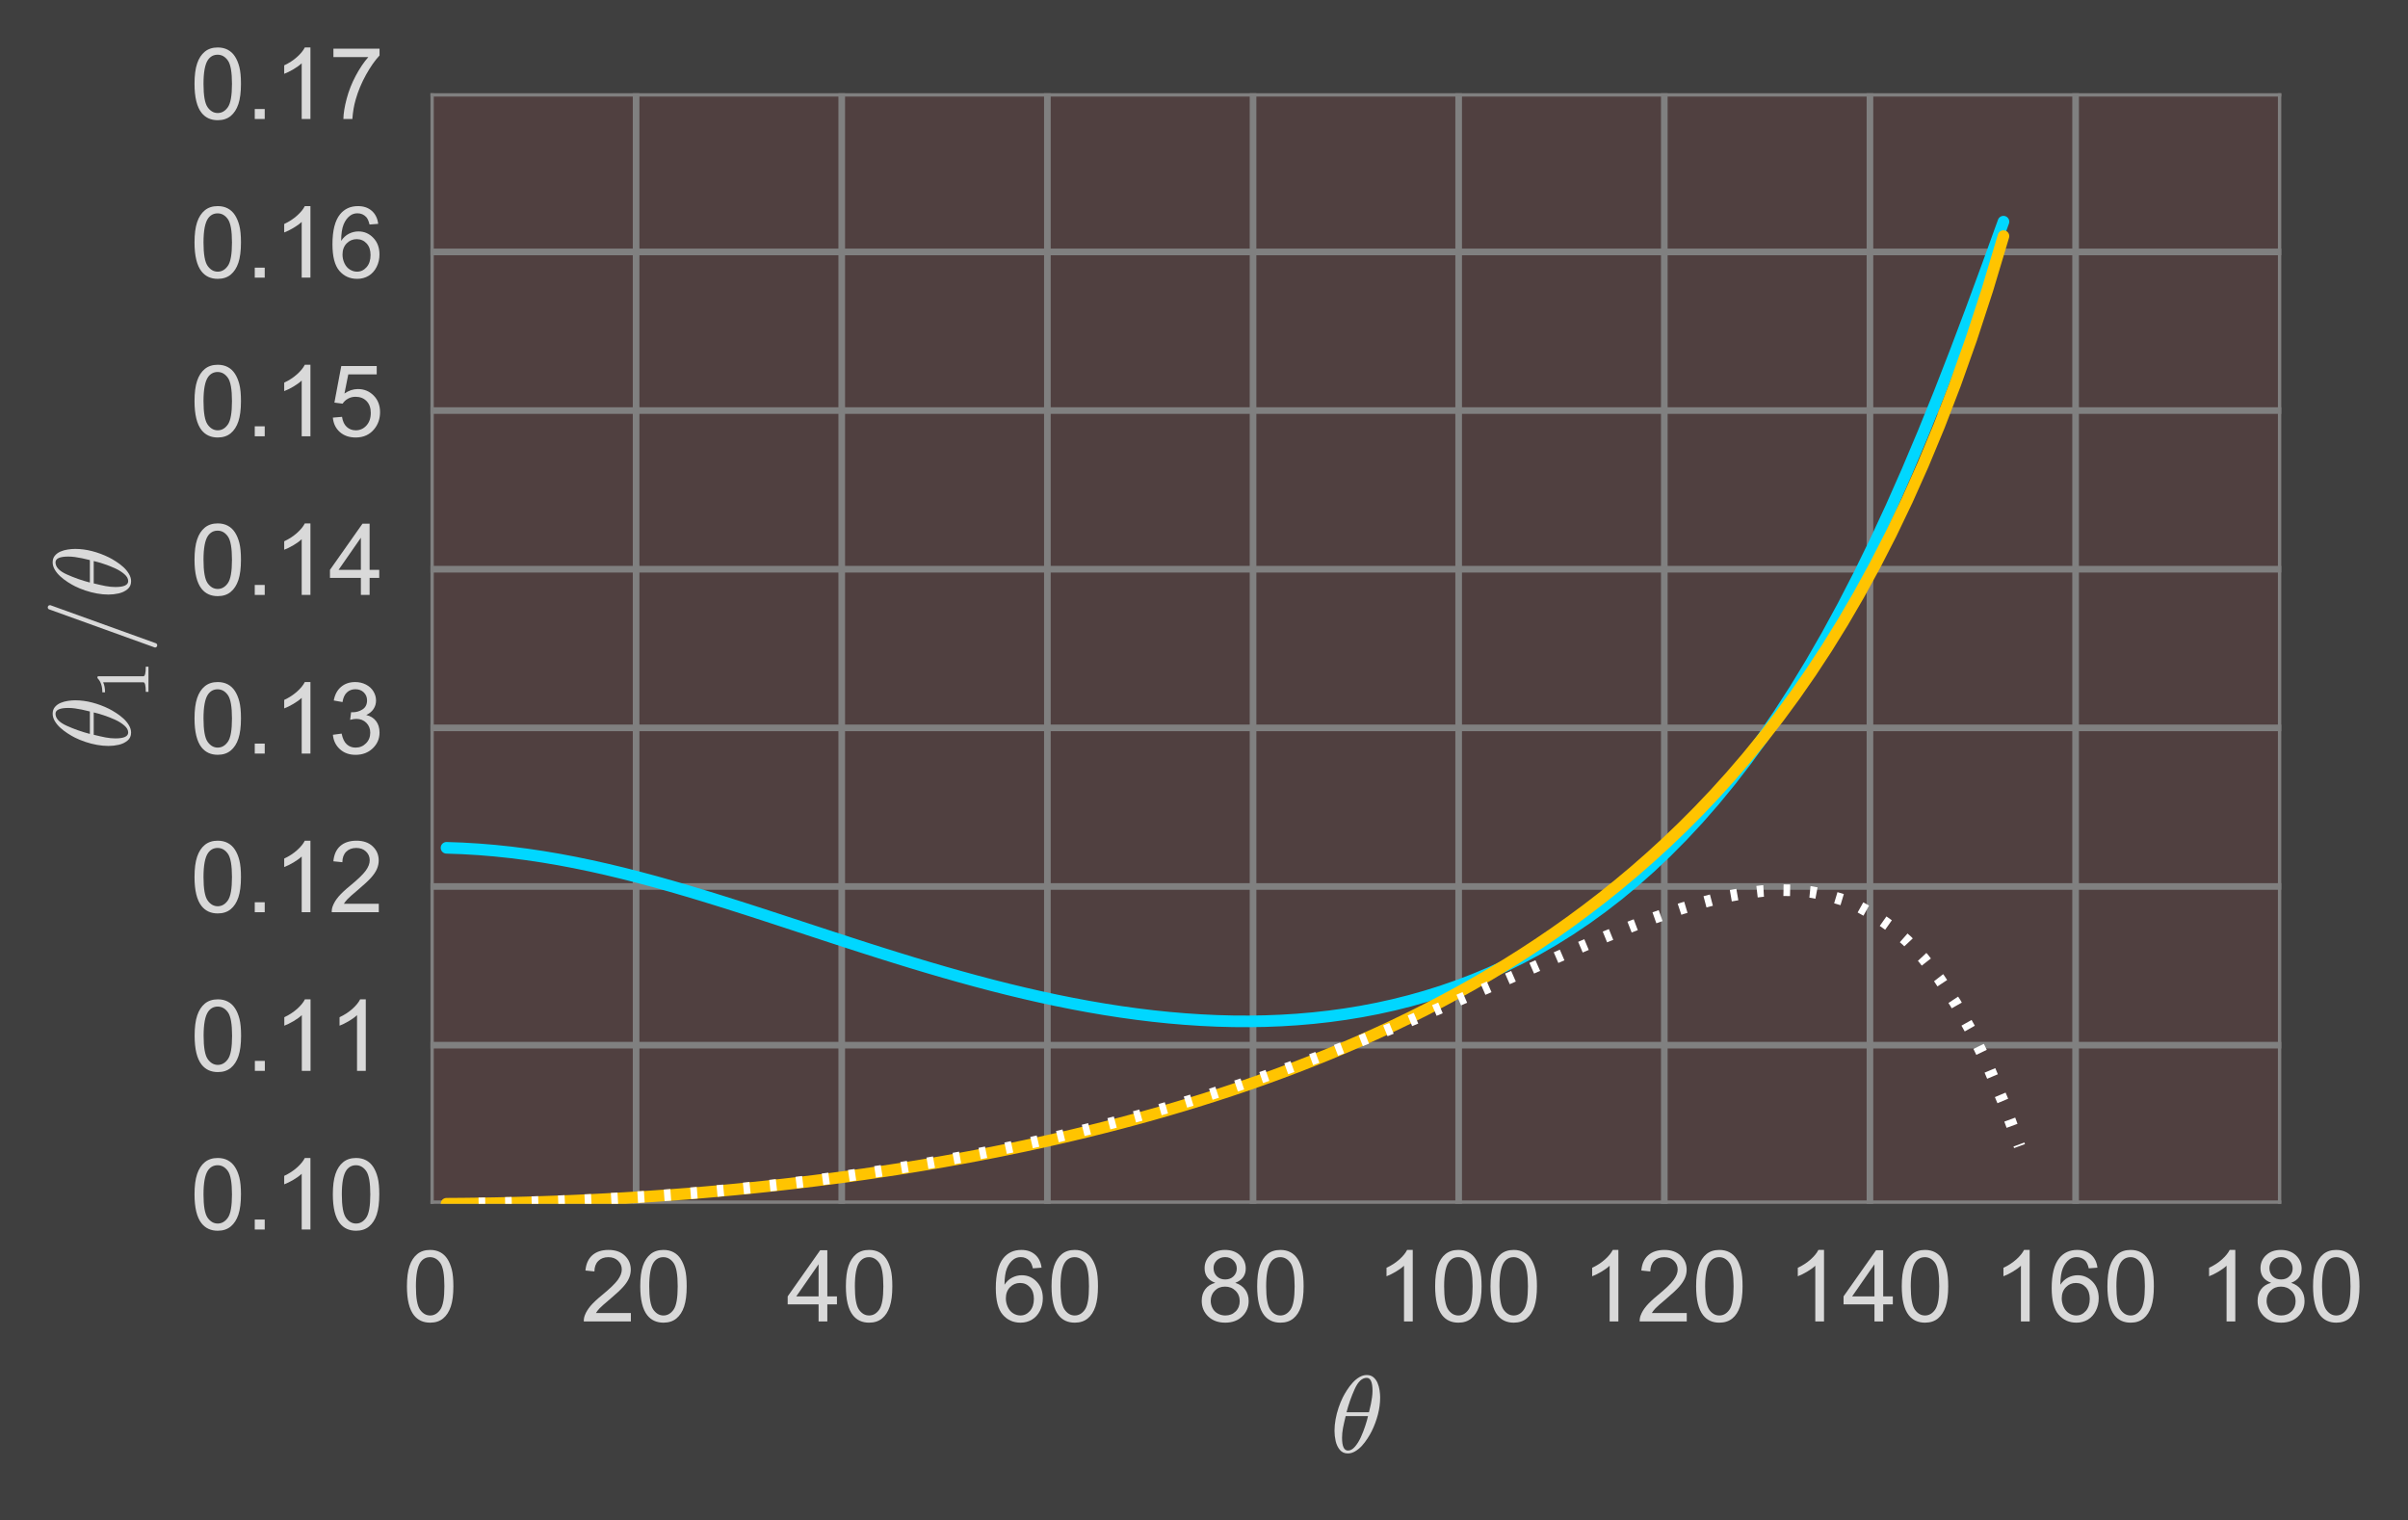
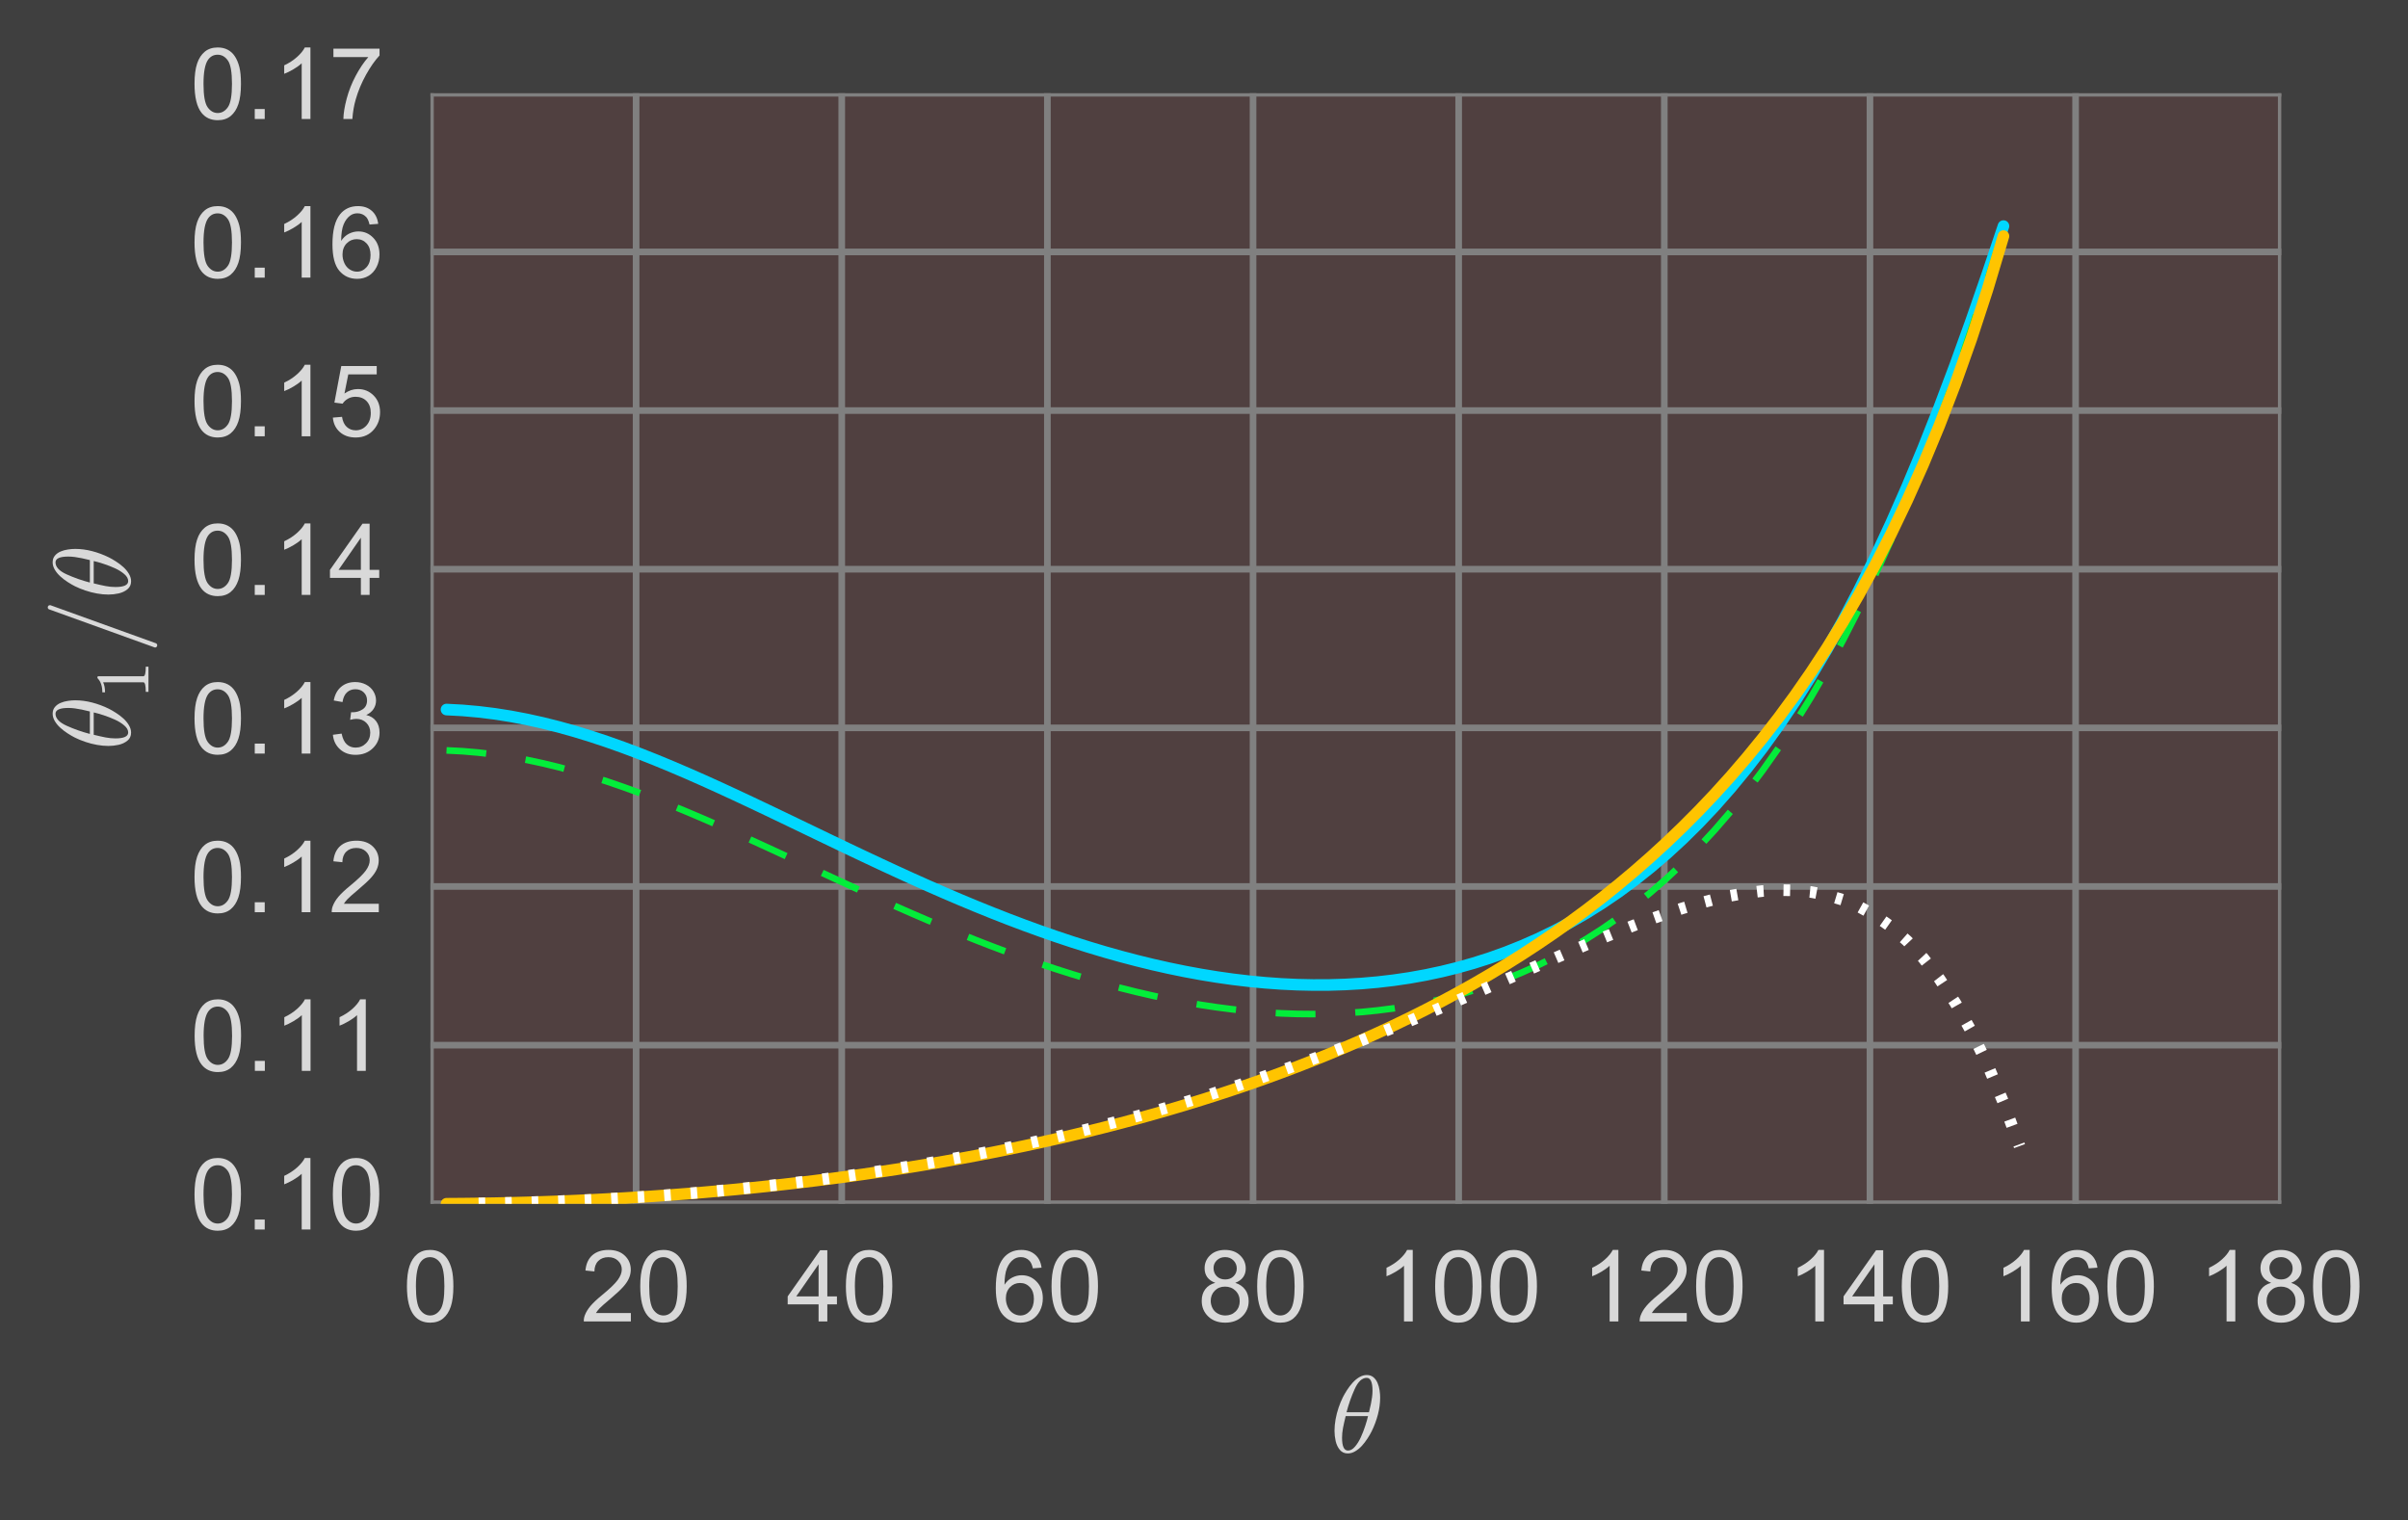
<svg xmlns="http://www.w3.org/2000/svg" xmlns:xlink="http://www.w3.org/1999/xlink" height="229pt" version="1.1" viewBox="0 0 363 229" width="363pt">
  <defs>
    <style type="text/css">
*{stroke-linecap:butt;stroke-linejoin:round;stroke-miterlimit:100000;}
  </style>
  </defs>
  <g id="figure_1">
    <g id="patch_1">
      <path d="M 0 229.467  L 363.604 229.467  L 363.604 -0  L 0 -0  z " style="fill:#3f3f3f;" />
    </g>
    <g id="axes_1">
      <g id="patch_2">
        <path d="M 64.891 181.459  L 343.891 181.459  L 343.891 14.059  L 64.891 14.059  z " style="fill:#504040;" />
      </g>
      <g id="matplotlib.axis_1">
        <g id="xtick_1">
          <g id="line2d_1">
-             <path clip-path="url(#p74eccbcf9f)" d="M 64.891 181.459  L 64.891 14.059  " style="fill:none;stroke:#808080;stroke-linecap:round;" />
+             <path clip-path="url(#pe0cfe50073)" d="M 64.891 181.459  L 64.891 14.059  " style="fill:none;stroke:#808080;stroke-linecap:round;" />
          </g>
          <g id="line2d_2" />
          <g id="line2d_3" />
          <g id="text_1">
            <defs>
              <path d="M 4.156 35.297  Q 4.156 48 6.766 55.734  Q 9.375 63.484 14.516 67.672  Q 19.672 71.875 27.484 71.875  Q 33.25 71.875 37.594 69.547  Q 41.938 67.234 44.766 62.859  Q 47.609 58.5 49.219 52.219  Q 50.828 45.953 50.828 35.297  Q 50.828 22.703 48.234 14.969  Q 45.656 7.234 40.5 3  Q 35.359 -1.219 27.484 -1.219  Q 17.141 -1.219 11.234 6.203  Q 4.156 15.141 4.156 35.297  M 13.188 35.297  Q 13.188 17.672 17.312 11.828  Q 21.438 6 27.484 6  Q 33.547 6 37.672 11.859  Q 41.797 17.719 41.797 35.297  Q 41.797 52.984 37.672 58.781  Q 33.547 64.594 27.391 64.594  Q 21.344 64.594 17.719 59.469  Q 13.188 52.938 13.188 35.297  " id="ArialMT-30" />
            </defs>
            <g style="fill:#d9d9d9;" transform="translate(60.7207 199.1957)scale(0.15 -0.15)">
              <use xlink:href="#ArialMT-30" />
            </g>
          </g>
        </g>
        <g id="xtick_2">
          <g id="line2d_4">
-             <path clip-path="url(#p74eccbcf9f)" d="M 95.891 181.459  L 95.891 14.059  " style="fill:none;stroke:#808080;stroke-linecap:round;" />
+             <path clip-path="url(#pe0cfe50073)" d="M 95.891 181.459  L 95.891 14.059  " style="fill:none;stroke:#808080;stroke-linecap:round;" />
          </g>
          <g id="line2d_5" />
          <g id="line2d_6" />
          <g id="text_2">
            <defs>
              <path d="M 50.344 8.453  L 50.344 0  L 3.031 0  Q 2.938 3.172 4.047 6.109  Q 5.859 10.938 9.828 15.625  Q 13.812 20.312 21.344 26.469  Q 33.016 36.031 37.109 41.625  Q 41.219 47.219 41.219 52.203  Q 41.219 57.422 37.469 61  Q 33.734 64.594 27.734 64.594  Q 21.391 64.594 17.578 60.781  Q 13.766 56.984 13.719 50.25  L 4.688 51.172  Q 5.609 61.281 11.656 66.578  Q 17.719 71.875 27.938 71.875  Q 38.234 71.875 44.234 66.156  Q 50.25 60.453 50.25 52  Q 50.25 47.703 48.484 43.547  Q 46.734 39.406 42.656 34.812  Q 38.578 30.219 29.109 22.219  Q 21.188 15.578 18.938 13.203  Q 16.703 10.844 15.234 8.453  z " id="ArialMT-32" />
            </defs>
            <g style="fill:#d9d9d9;" transform="translate(87.55 199.1957)scale(0.15 -0.15)">
              <use xlink:href="#ArialMT-32" />
              <use x="55.615" xlink:href="#ArialMT-30" />
            </g>
          </g>
        </g>
        <g id="xtick_3">
          <g id="line2d_7">
-             <path clip-path="url(#p74eccbcf9f)" d="M 126.891 181.459  L 126.891 14.059  " style="fill:none;stroke:#808080;stroke-linecap:round;" />
+             <path clip-path="url(#pe0cfe50073)" d="M 126.891 181.459  L 126.891 14.059  " style="fill:none;stroke:#808080;stroke-linecap:round;" />
          </g>
          <g id="line2d_8" />
          <g id="line2d_9" />
          <g id="text_3">
            <defs>
              <path d="M 32.328 0  L 32.328 17.141  L 1.266 17.141  L 1.266 25.203  L 33.938 71.578  L 41.109 71.578  L 41.109 25.203  L 50.781 25.203  L 50.781 17.141  L 41.109 17.141  L 41.109 0  z M 32.328 25.203  L 32.328 57.469  L 9.906 25.203  z " id="ArialMT-34" />
            </defs>
            <g style="fill:#d9d9d9;" transform="translate(118.55 199.1957)scale(0.15 -0.15)">
              <use xlink:href="#ArialMT-34" />
              <use x="55.615" xlink:href="#ArialMT-30" />
            </g>
          </g>
        </g>
        <g id="xtick_4">
          <g id="line2d_10">
-             <path clip-path="url(#p74eccbcf9f)" d="M 157.891 181.459  L 157.891 14.059  " style="fill:none;stroke:#808080;stroke-linecap:round;" />
+             <path clip-path="url(#pe0cfe50073)" d="M 157.891 181.459  L 157.891 14.059  " style="fill:none;stroke:#808080;stroke-linecap:round;" />
          </g>
          <g id="line2d_11" />
          <g id="line2d_12" />
          <g id="text_4">
            <defs>
              <path d="M 49.75 54.047  L 41.016 53.375  Q 39.844 58.547 37.703 60.891  Q 34.125 64.656 28.906 64.656  Q 24.703 64.656 21.531 62.312  Q 17.391 59.281 14.984 53.469  Q 12.594 47.656 12.5 36.922  Q 15.672 41.75 20.266 44.094  Q 24.859 46.438 29.891 46.438  Q 38.672 46.438 44.844 39.969  Q 51.031 33.5 51.031 23.25  Q 51.031 16.5 48.125 10.719  Q 45.219 4.938 40.141 1.859  Q 35.062 -1.219 28.609 -1.219  Q 17.625 -1.219 10.688 6.859  Q 3.766 14.938 3.766 33.5  Q 3.766 54.25 11.422 63.672  Q 18.109 71.875 29.438 71.875  Q 37.891 71.875 43.281 67.141  Q 48.688 62.406 49.75 54.047  M 13.875 23.188  Q 13.875 18.656 15.797 14.5  Q 17.719 10.359 21.188 8.172  Q 24.656 6 28.469 6  Q 34.031 6 38.031 10.484  Q 42.047 14.984 42.047 22.703  Q 42.047 30.125 38.078 34.391  Q 34.125 38.672 28.125 38.672  Q 22.172 38.672 18.016 34.391  Q 13.875 30.125 13.875 23.188  " id="ArialMT-36" />
            </defs>
            <g style="fill:#d9d9d9;" transform="translate(149.55 199.1957)scale(0.15 -0.15)">
              <use xlink:href="#ArialMT-36" />
              <use x="55.615" xlink:href="#ArialMT-30" />
            </g>
          </g>
        </g>
        <g id="xtick_5">
          <g id="line2d_13">
-             <path clip-path="url(#p74eccbcf9f)" d="M 188.891 181.459  L 188.891 14.059  " style="fill:none;stroke:#808080;stroke-linecap:round;" />
+             <path clip-path="url(#pe0cfe50073)" d="M 188.891 181.459  L 188.891 14.059  " style="fill:none;stroke:#808080;stroke-linecap:round;" />
          </g>
          <g id="line2d_14" />
          <g id="line2d_15" />
          <g id="text_5">
            <defs>
              <path d="M 17.672 38.812  Q 12.203 40.828 9.562 44.531  Q 6.938 48.25 6.938 53.422  Q 6.938 61.234 12.547 66.547  Q 18.172 71.875 27.484 71.875  Q 36.859 71.875 42.578 66.422  Q 48.297 60.984 48.297 53.172  Q 48.297 48.188 45.672 44.5  Q 43.062 40.828 37.75 38.812  Q 44.344 36.672 47.781 31.875  Q 51.219 27.094 51.219 20.453  Q 51.219 11.281 44.719 5.031  Q 38.234 -1.219 27.641 -1.219  Q 17.047 -1.219 10.547 5.047  Q 4.047 11.328 4.047 20.703  Q 4.047 27.688 7.594 32.391  Q 11.141 37.109 17.672 38.812  M 15.922 53.719  Q 15.922 48.641 19.188 45.406  Q 22.469 42.188 27.688 42.188  Q 32.766 42.188 36.016 45.375  Q 39.266 48.578 39.266 53.219  Q 39.266 58.062 35.906 61.359  Q 32.562 64.656 27.594 64.656  Q 22.562 64.656 19.234 61.422  Q 15.922 58.203 15.922 53.719  M 13.094 20.656  Q 13.094 16.891 14.875 13.375  Q 16.656 9.859 20.172 7.922  Q 23.688 6 27.734 6  Q 34.031 6 38.125 10.047  Q 42.234 14.109 42.234 20.359  Q 42.234 26.703 38.016 30.859  Q 33.797 35.016 27.438 35.016  Q 21.234 35.016 17.156 30.906  Q 13.094 26.812 13.094 20.656  " id="ArialMT-38" />
            </defs>
            <g style="fill:#d9d9d9;" transform="translate(180.55 199.1957)scale(0.15 -0.15)">
              <use xlink:href="#ArialMT-38" />
              <use x="55.615" xlink:href="#ArialMT-30" />
            </g>
          </g>
        </g>
        <g id="xtick_6">
          <g id="line2d_16">
-             <path clip-path="url(#p74eccbcf9f)" d="M 219.891 181.459  L 219.891 14.059  " style="fill:none;stroke:#808080;stroke-linecap:round;" />
+             <path clip-path="url(#pe0cfe50073)" d="M 219.891 181.459  L 219.891 14.059  " style="fill:none;stroke:#808080;stroke-linecap:round;" />
          </g>
          <g id="line2d_17" />
          <g id="line2d_18" />
          <g id="text_6">
            <defs>
              <path d="M 37.25 0  L 28.469 0  L 28.469 56  Q 25.297 52.984 20.141 49.953  Q 14.984 46.922 10.891 45.406  L 10.891 53.906  Q 18.266 57.375 23.781 62.297  Q 29.297 67.234 31.594 71.875  L 37.25 71.875  z " id="ArialMT-31" />
            </defs>
            <g style="fill:#d9d9d9;" transform="translate(207.3793 199.1957)scale(0.15 -0.15)">
              <use xlink:href="#ArialMT-31" />
              <use x="55.615" xlink:href="#ArialMT-30" />
              <use x="111.23" xlink:href="#ArialMT-30" />
            </g>
          </g>
        </g>
        <g id="xtick_7">
          <g id="line2d_19">
-             <path clip-path="url(#p74eccbcf9f)" d="M 250.891 181.459  L 250.891 14.059  " style="fill:none;stroke:#808080;stroke-linecap:round;" />
+             <path clip-path="url(#pe0cfe50073)" d="M 250.891 181.459  L 250.891 14.059  " style="fill:none;stroke:#808080;stroke-linecap:round;" />
          </g>
          <g id="line2d_20" />
          <g id="line2d_21" />
          <g id="text_7">
            <g style="fill:#d9d9d9;" transform="translate(238.3793 199.1957)scale(0.15 -0.15)">
              <use xlink:href="#ArialMT-31" />
              <use x="55.615" xlink:href="#ArialMT-32" />
              <use x="111.23" xlink:href="#ArialMT-30" />
            </g>
          </g>
        </g>
        <g id="xtick_8">
          <g id="line2d_22">
-             <path clip-path="url(#p74eccbcf9f)" d="M 281.891 181.459  L 281.891 14.059  " style="fill:none;stroke:#808080;stroke-linecap:round;" />
+             <path clip-path="url(#pe0cfe50073)" d="M 281.891 181.459  L 281.891 14.059  " style="fill:none;stroke:#808080;stroke-linecap:round;" />
          </g>
          <g id="line2d_23" />
          <g id="line2d_24" />
          <g id="text_8">
            <g style="fill:#d9d9d9;" transform="translate(269.3793 199.1957)scale(0.15 -0.15)">
              <use xlink:href="#ArialMT-31" />
              <use x="55.615" xlink:href="#ArialMT-34" />
              <use x="111.23" xlink:href="#ArialMT-30" />
            </g>
          </g>
        </g>
        <g id="xtick_9">
          <g id="line2d_25">
-             <path clip-path="url(#p74eccbcf9f)" d="M 312.891 181.459  L 312.891 14.059  " style="fill:none;stroke:#808080;stroke-linecap:round;" />
+             <path clip-path="url(#pe0cfe50073)" d="M 312.891 181.459  L 312.891 14.059  " style="fill:none;stroke:#808080;stroke-linecap:round;" />
          </g>
          <g id="line2d_26" />
          <g id="line2d_27" />
          <g id="text_9">
            <g style="fill:#d9d9d9;" transform="translate(300.3793 199.1957)scale(0.15 -0.15)">
              <use xlink:href="#ArialMT-31" />
              <use x="55.615" xlink:href="#ArialMT-36" />
              <use x="111.23" xlink:href="#ArialMT-30" />
            </g>
          </g>
        </g>
        <g id="xtick_10">
          <g id="line2d_28">
-             <path clip-path="url(#p74eccbcf9f)" d="M 343.891 181.459  L 343.891 14.059  " style="fill:none;stroke:#808080;stroke-linecap:round;" />
+             <path clip-path="url(#pe0cfe50073)" d="M 343.891 181.459  L 343.891 14.059  " style="fill:none;stroke:#808080;stroke-linecap:round;" />
          </g>
          <g id="line2d_29" />
          <g id="line2d_30" />
          <g id="text_10">
            <g style="fill:#d9d9d9;" transform="translate(331.3793 199.1957)scale(0.15 -0.15)">
              <use xlink:href="#ArialMT-31" />
              <use x="55.615" xlink:href="#ArialMT-38" />
              <use x="111.23" xlink:href="#ArialMT-30" />
            </g>
          </g>
        </g>
        <g id="text_11">
          <defs>
            <path d="M 16.109 -1.125  Q 11.578 -1.125 8.844 2.188  Q 6.109 5.516 5.047 10.203  Q 4 14.891 4 19.484  L 4 19.578  Q 4 24.562 4.953 29.922  Q 5.906 35.297 7.703 40.641  Q 9.516 46 11.625 50.203  Q 13.094 53.125 15.406 56.734  Q 17.719 60.359 20.578 63.5  Q 23.438 66.656 26.734 68.578  Q 30.031 70.516 33.406 70.516  L 33.5 70.516  Q 37.109 70.516 39.516 68.5  Q 41.938 66.5 43.281 63.375  Q 44.625 60.25 45.156 56.688  Q 45.703 53.125 45.703 49.906  Q 45.703 42.328 43.656 34.438  Q 41.609 26.562 37.984 19.188  Q 36.625 16.406 34.203 12.641  Q 31.781 8.891 29.078 5.906  Q 26.375 2.938 23 0.906  Q 19.625 -1.125 16.219 -1.125  z M 16.312 1.516  Q 19.625 1.516 22.672 5.047  Q 25.734 8.594 28.031 13.641  Q 30.328 18.703 32.062 24  Q 33.797 29.297 34.625 33.016  L 14.203 33.016  Q 12.641 26.703 11.766 22.141  Q 10.891 17.578 10.891 13.188  Q 10.891 1.516 16.312 1.516  M 14.984 36.531  L 35.5 36.531  Q 36.578 40.922 37.203 43.875  Q 37.844 46.828 38.281 50.094  Q 38.719 53.375 38.719 56.203  Q 38.719 67.922 33.406 67.922  Q 27.047 67.922 22.438 57.688  Q 17.828 47.469 14.984 36.531  " id="Cmmi10-b5" />
          </defs>
          <g style="fill:#d9d9d9;" transform="translate(200.5139 218.9873)scale(0.165 -0.165)">
            <use transform="translate(0.0 0.484375)" xlink:href="#Cmmi10-b5" />
          </g>
        </g>
      </g>
      <g id="matplotlib.axis_2">
        <g id="ytick_1">
          <g id="line2d_31">
-             <path clip-path="url(#p74eccbcf9f)" d="M 64.891 181.459  L 343.891 181.459  " style="fill:none;stroke:#808080;stroke-linecap:round;" />
+             <path clip-path="url(#pe0cfe50073)" d="M 64.891 181.459  L 343.891 181.459  " style="fill:none;stroke:#808080;stroke-linecap:round;" />
          </g>
          <g id="line2d_32" />
          <g id="line2d_33" />
          <g id="text_12">
            <defs>
              <path d="M 9.078 0  L 9.078 10.016  L 19.094 10.016  L 19.094 0  z " id="ArialMT-2e" />
            </defs>
            <g style="fill:#d9d9d9;" transform="translate(28.7 185.3367)scale(0.15 -0.15)">
              <use xlink:href="#ArialMT-30" />
              <use x="55.615" xlink:href="#ArialMT-2e" />
              <use x="83.398" xlink:href="#ArialMT-31" />
              <use x="139.014" xlink:href="#ArialMT-30" />
            </g>
          </g>
        </g>
        <g id="ytick_2">
          <g id="line2d_34">
-             <path clip-path="url(#p74eccbcf9f)" d="M 64.891 157.545  L 343.891 157.545  " style="fill:none;stroke:#808080;stroke-linecap:round;" />
+             <path clip-path="url(#pe0cfe50073)" d="M 64.891 157.545  L 343.891 157.545  " style="fill:none;stroke:#808080;stroke-linecap:round;" />
          </g>
          <g id="line2d_35" />
          <g id="line2d_36" />
          <g id="text_13">
            <g style="fill:#d9d9d9;" transform="translate(28.71641 161.4224)scale(0.15 -0.15)">
              <use xlink:href="#ArialMT-30" />
              <use x="55.615" xlink:href="#ArialMT-2e" />
              <use x="83.398" xlink:href="#ArialMT-31" />
              <use x="138.904" xlink:href="#ArialMT-31" />
            </g>
          </g>
        </g>
        <g id="ytick_3">
          <g id="line2d_37">
-             <path clip-path="url(#p74eccbcf9f)" d="M 64.891 133.63  L 343.891 133.63  " style="fill:none;stroke:#808080;stroke-linecap:round;" />
+             <path clip-path="url(#pe0cfe50073)" d="M 64.891 133.63  L 343.891 133.63  " style="fill:none;stroke:#808080;stroke-linecap:round;" />
          </g>
          <g id="line2d_38" />
          <g id="line2d_39" />
          <g id="text_14">
            <g style="fill:#d9d9d9;" transform="translate(28.7 137.5081)scale(0.15 -0.15)">
              <use xlink:href="#ArialMT-30" />
              <use x="55.615" xlink:href="#ArialMT-2e" />
              <use x="83.398" xlink:href="#ArialMT-31" />
              <use x="139.014" xlink:href="#ArialMT-32" />
            </g>
          </g>
        </g>
        <g id="ytick_4">
          <g id="line2d_40">
-             <path clip-path="url(#p74eccbcf9f)" d="M 64.891 109.716  L 343.891 109.716  " style="fill:none;stroke:#808080;stroke-linecap:round;" />
+             <path clip-path="url(#pe0cfe50073)" d="M 64.891 109.716  L 343.891 109.716  " style="fill:none;stroke:#808080;stroke-linecap:round;" />
          </g>
          <g id="line2d_41" />
          <g id="line2d_42" />
          <g id="text_15">
            <defs>
              <path d="M 4.203 18.891  L 12.984 20.062  Q 14.5 12.594 18.141 9.297  Q 21.781 6 27 6  Q 33.203 6 37.469 10.297  Q 41.75 14.594 41.75 20.953  Q 41.75 27 37.797 30.922  Q 33.844 34.859 27.734 34.859  Q 25.25 34.859 21.531 33.891  L 22.516 41.609  Q 23.391 41.5 23.922 41.5  Q 29.547 41.5 34.031 44.422  Q 38.531 47.359 38.531 53.469  Q 38.531 58.297 35.25 61.469  Q 31.984 64.656 26.812 64.656  Q 21.688 64.656 18.266 61.422  Q 14.844 58.203 13.875 51.766  L 5.078 53.328  Q 6.688 62.156 12.391 67.016  Q 18.109 71.875 26.609 71.875  Q 32.469 71.875 37.391 69.359  Q 42.328 66.844 44.938 62.5  Q 47.562 58.156 47.562 53.266  Q 47.562 48.641 45.062 44.828  Q 42.578 41.016 37.703 38.766  Q 44.047 37.312 47.562 32.688  Q 51.078 28.078 51.078 21.141  Q 51.078 11.766 44.234 5.25  Q 37.406 -1.266 26.953 -1.266  Q 17.531 -1.266 11.297 4.344  Q 5.078 9.969 4.203 18.891  " id="ArialMT-33" />
            </defs>
            <g style="fill:#d9d9d9;" transform="translate(28.7 113.5939)scale(0.15 -0.15)">
              <use xlink:href="#ArialMT-30" />
              <use x="55.615" xlink:href="#ArialMT-2e" />
              <use x="83.398" xlink:href="#ArialMT-31" />
              <use x="139.014" xlink:href="#ArialMT-33" />
            </g>
          </g>
        </g>
        <g id="ytick_5">
          <g id="line2d_43">
-             <path clip-path="url(#p74eccbcf9f)" d="M 64.891 85.802  L 343.891 85.802  " style="fill:none;stroke:#808080;stroke-linecap:round;" />
+             <path clip-path="url(#pe0cfe50073)" d="M 64.891 85.802  L 343.891 85.802  " style="fill:none;stroke:#808080;stroke-linecap:round;" />
          </g>
          <g id="line2d_44" />
          <g id="line2d_45" />
          <g id="text_16">
            <g style="fill:#d9d9d9;" transform="translate(28.7 89.67958)scale(0.15 -0.15)">
              <use xlink:href="#ArialMT-30" />
              <use x="55.615" xlink:href="#ArialMT-2e" />
              <use x="83.398" xlink:href="#ArialMT-31" />
              <use x="139.014" xlink:href="#ArialMT-34" />
            </g>
          </g>
        </g>
        <g id="ytick_6">
          <g id="line2d_46">
-             <path clip-path="url(#p74eccbcf9f)" d="M 64.891 61.888  L 343.891 61.888  " style="fill:none;stroke:#808080;stroke-linecap:round;" />
+             <path clip-path="url(#pe0cfe50073)" d="M 64.891 61.888  L 343.891 61.888  " style="fill:none;stroke:#808080;stroke-linecap:round;" />
          </g>
          <g id="line2d_47" />
          <g id="line2d_48" />
          <g id="text_17">
            <defs>
              <path d="M 4.156 18.75  L 13.375 19.531  Q 14.406 12.797 18.141 9.391  Q 21.875 6 27.156 6  Q 33.5 6 37.891 10.781  Q 42.281 15.578 42.281 23.484  Q 42.281 31 38.062 35.344  Q 33.844 39.703 27 39.703  Q 22.75 39.703 19.328 37.766  Q 15.922 35.844 13.969 32.766  L 5.719 33.844  L 12.641 70.609  L 48.25 70.609  L 48.25 62.203  L 19.672 62.203  L 15.828 42.969  Q 22.266 47.469 29.344 47.469  Q 38.719 47.469 45.156 40.969  Q 51.609 34.469 51.609 24.266  Q 51.609 14.547 45.953 7.469  Q 39.062 -1.219 27.156 -1.219  Q 17.391 -1.219 11.203 4.25  Q 5.031 9.719 4.156 18.75  " id="ArialMT-35" />
            </defs>
            <g style="fill:#d9d9d9;" transform="translate(28.7 65.76529)scale(0.15 -0.15)">
              <use xlink:href="#ArialMT-30" />
              <use x="55.615" xlink:href="#ArialMT-2e" />
              <use x="83.398" xlink:href="#ArialMT-31" />
              <use x="139.014" xlink:href="#ArialMT-35" />
            </g>
          </g>
        </g>
        <g id="ytick_7">
          <g id="line2d_49">
-             <path clip-path="url(#p74eccbcf9f)" d="M 64.891 37.973  L 343.891 37.973  " style="fill:none;stroke:#808080;stroke-linecap:round;" />
+             <path clip-path="url(#pe0cfe50073)" d="M 64.891 37.973  L 343.891 37.973  " style="fill:none;stroke:#808080;stroke-linecap:round;" />
          </g>
          <g id="line2d_50" />
          <g id="line2d_51" />
          <g id="text_18">
            <g style="fill:#d9d9d9;" transform="translate(28.7 41.851)scale(0.15 -0.15)">
              <use xlink:href="#ArialMT-30" />
              <use x="55.615" xlink:href="#ArialMT-2e" />
              <use x="83.398" xlink:href="#ArialMT-31" />
              <use x="139.014" xlink:href="#ArialMT-36" />
            </g>
          </g>
        </g>
        <g id="ytick_8">
          <g id="line2d_52">
-             <path clip-path="url(#p74eccbcf9f)" d="M 64.891 14.059  L 343.891 14.059  " style="fill:none;stroke:#808080;stroke-linecap:round;" />
+             <path clip-path="url(#pe0cfe50073)" d="M 64.891 14.059  L 343.891 14.059  " style="fill:none;stroke:#808080;stroke-linecap:round;" />
          </g>
          <g id="line2d_53" />
          <g id="line2d_54" />
          <g id="text_19">
            <defs>
              <path d="M 4.734 62.203  L 4.734 70.656  L 51.078 70.656  L 51.078 63.812  Q 44.234 56.547 37.516 44.484  Q 30.812 32.422 27.156 19.672  Q 24.516 10.688 23.781 0  L 14.75 0  Q 14.891 8.453 18.062 20.406  Q 21.234 32.375 27.172 43.484  Q 33.109 54.594 39.797 62.203  z " id="ArialMT-37" />
            </defs>
            <g style="fill:#d9d9d9;" transform="translate(28.7 17.93672)scale(0.15 -0.15)">
              <use xlink:href="#ArialMT-30" />
              <use x="55.615" xlink:href="#ArialMT-2e" />
              <use x="83.398" xlink:href="#ArialMT-31" />
              <use x="139.014" xlink:href="#ArialMT-37" />
            </g>
          </g>
        </g>
        <g id="text_20">
          <defs>
            <path d="M 5.609 -23  Q 5.609 -22.703 5.719 -22.609  L 40.484 73.781  Q 40.672 74.359 41.156 74.672  Q 41.656 75 42.281 75  Q 43.172 75 43.719 74.453  Q 44.281 73.922 44.281 73  L 44.281 72.609  L 9.516 -23.781  Q 8.938 -25 7.625 -25  Q 6.781 -25 6.188 -24.406  Q 5.609 -23.828 5.609 -23  " id="Cmmi10-3d" />
            <path d="M 9.281 0  L 9.281 3.516  Q 21.781 3.516 21.781 6.688  L 21.781 59.188  Q 16.609 56.688 8.688 56.688  L 8.688 60.203  Q 20.953 60.203 27.203 66.609  L 28.609 66.609  Q 28.953 66.609 29.266 66.328  Q 29.594 66.062 29.594 65.719  L 29.594 6.688  Q 29.594 3.516 42.094 3.516  L 42.094 0  z " id="Cmr10-31" />
          </defs>
          <g style="fill:#d9d9d9;" transform="translate(19.575 113.104)rotate(-90.0)scale(0.165 -0.165)">
            <use xlink:href="#Cmmi10-b5" />
            <use transform="translate(46.92383 -17.00625)scale(0.7)" xlink:href="#Cmr10-31" />
            <use transform="translate(88.30117 0.0)" xlink:href="#Cmmi10-3d" />
            <use transform="translate(138.3012 0.0)" xlink:href="#Cmmi10-b5" />
          </g>
        </g>
      </g>
      <g id="line2d_55">
-         <path clip-path="url(#p74eccbcf9f)" d="M 67.311 127.799  L 69.731 127.886  L 72.15 128.03  L 74.57 128.23  L 76.99 128.485  L 79.409 128.794  L 81.829 129.154  L 84.249 129.564  L 86.668 130.02  L 89.088 130.522  L 91.508 131.065  L 93.927 131.646  L 96.347 132.264  L 98.767 132.913  L 101.186 133.592  L 103.606 134.297  L 106.026 135.024  L 108.445 135.771  L 110.865 136.534  L 113.285 137.309  L 115.704 138.094  L 118.124 138.886  L 120.544 139.681  L 122.963 140.477  L 125.383 141.27  L 127.803 142.058  L 130.222 142.839  L 132.642 143.61  L 135.062 144.368  L 137.481 145.112  L 139.901 145.838  L 142.321 146.545  L 144.74 147.231  L 147.16 147.894  L 149.58 148.532  L 151.999 149.143  L 154.419 149.725  L 156.839 150.277  L 159.258 150.796  L 161.678 151.282  L 164.098 151.733  L 166.517 152.147  L 168.937 152.523  L 171.357 152.859  L 173.776 153.153  L 176.196 153.405  L 178.616 153.611  L 181.035 153.772  L 183.455 153.886  L 185.875 153.95  L 188.294 153.962  L 190.714 153.923  L 193.134 153.828  L 195.553 153.678  L 197.973 153.469  L 200.393 153.199  L 202.812 152.867  L 205.232 152.471  L 207.652 152.007  L 210.071 151.473  L 212.491 150.868  L 214.911 150.187  L 217.33 149.429  L 219.75 148.589  L 222.17 147.665  L 224.589 146.653  L 227.009 145.549  L 229.429 144.35  L 231.848 143.051  L 234.268 141.647  L 236.688 140.134  L 239.107 138.506  L 241.527 136.759  L 243.947 134.886  L 246.366 132.881  L 248.786 130.738  L 251.206 128.449  L 253.625 126.008  L 256.045 123.407  L 258.465 120.637  L 260.884 117.69  L 263.304 114.558  L 265.723 111.23  L 268.143 107.698  L 270.563 103.952  L 272.982 99.983  L 275.402 95.781  L 277.822 91.337  L 280.241 86.643  L 282.661 81.694  L 285.081 76.484  L 287.5 71.012  L 289.92 65.281  L 292.34 59.301  L 294.759 53.087  L 297.179 46.67  L 299.599 40.091  L 302.018 33.415  " style="fill:none;stroke:#00d7ff;stroke-linecap:round;stroke-width:1.75;" />
+         <path clip-path="url(#pe0cfe50073)" d="M 67.311 106.957  L 69.731 107.086  L 72.15 107.301  L 74.57 107.599  L 76.99 107.979  L 79.409 108.439  L 81.829 108.974  L 84.249 109.583  L 86.668 110.26  L 89.088 111.003  L 91.508 111.806  L 93.927 112.665  L 96.347 113.575  L 98.767 114.532  L 101.186 115.531  L 103.606 116.566  L 106.026 117.633  L 108.445 118.727  L 110.865 119.844  L 113.285 120.979  L 115.704 122.127  L 118.124 123.285  L 120.544 124.449  L 122.963 125.613  L 125.383 126.776  L 127.803 127.933  L 130.222 129.081  L 132.642 130.218  L 135.062 131.339  L 137.481 132.442  L 139.901 133.526  L 142.321 134.586  L 144.74 135.622  L 147.16 136.63  L 149.58 137.609  L 151.999 138.556  L 154.419 139.471  L 156.839 140.35  L 159.258 141.194  L 161.678 141.999  L 164.098 142.764  L 166.517 143.488  L 168.937 144.169  L 171.357 144.806  L 173.776 145.398  L 176.196 145.943  L 178.616 146.439  L 181.035 146.885  L 183.455 147.28  L 185.875 147.622  L 188.294 147.909  L 190.714 148.141  L 193.134 148.315  L 195.553 148.429  L 197.973 148.482  L 200.393 148.473  L 202.812 148.398  L 205.232 148.256  L 207.652 148.044  L 210.071 147.761  L 212.491 147.404  L 214.911 146.97  L 217.33 146.456  L 219.75 145.859  L 222.17 145.176  L 224.589 144.404  L 227.009 143.538  L 229.429 142.575  L 231.848 141.511  L 234.268 140.341  L 236.688 139.06  L 239.107 137.663  L 241.527 136.144  L 243.947 134.498  L 246.366 132.718  L 248.786 130.796  L 251.206 128.726  L 253.625 126.5  L 256.045 124.11  L 258.465 121.546  L 260.884 118.799  L 263.304 115.858  L 265.723 112.715  L 268.143 109.356  L 270.563 105.771  L 272.982 101.948  L 275.402 97.874  L 277.822 93.538  L 280.241 88.926  L 282.661 84.028  L 285.081 78.834  L 287.5 73.334  L 289.92 67.525  L 292.34 61.404  L 294.759 54.977  L 297.179 48.26  L 299.599 41.28  L 302.018 34.081  " style="fill:none;stroke:#00d7ff;stroke-linecap:round;stroke-width:1.75;" />
      </g>
      <g id="line2d_56">
-         <path clip-path="url(#p74eccbcf9f)" d="M 67.311 181.453  L 69.731 181.436  L 72.15 181.406  L 74.57 181.365  L 76.99 181.312  L 79.409 181.248  L 81.829 181.171  L 84.249 181.083  L 86.668 180.982  L 89.088 180.87  L 91.508 180.745  L 93.927 180.608  L 96.347 180.459  L 98.767 180.297  L 101.186 180.123  L 103.606 179.937  L 106.026 179.737  L 108.445 179.524  L 110.865 179.299  L 113.285 179.06  L 115.704 178.807  L 118.124 178.541  L 120.544 178.261  L 122.963 177.967  L 125.383 177.659  L 127.803 177.336  L 130.222 176.998  L 132.642 176.645  L 135.062 176.277  L 137.481 175.893  L 139.901 175.493  L 142.321 175.077  L 144.74 174.644  L 147.16 174.194  L 149.58 173.727  L 151.999 173.241  L 154.419 172.738  L 156.839 172.215  L 159.258 171.673  L 161.678 171.112  L 164.098 170.53  L 166.517 169.927  L 168.937 169.302  L 171.357 168.655  L 173.776 167.985  L 176.196 167.292  L 178.616 166.574  L 181.035 165.832  L 183.455 165.063  L 185.875 164.267  L 188.294 163.443  L 190.714 162.591  L 193.134 161.708  L 195.553 160.794  L 197.973 159.848  L 200.393 158.869  L 202.812 157.854  L 205.232 156.803  L 207.652 155.714  L 210.071 154.586  L 212.491 153.416  L 214.911 152.203  L 217.33 150.945  L 219.75 149.639  L 222.17 148.283  L 224.589 146.875  L 227.009 145.413  L 229.429 143.892  L 231.848 142.311  L 234.268 140.666  L 236.688 138.952  L 239.107 137.167  L 241.527 135.307  L 243.947 133.365  L 246.366 131.338  L 248.786 129.22  L 251.206 127.005  L 253.625 124.686  L 256.045 122.256  L 258.465 119.708  L 260.884 117.033  L 263.304 114.22  L 265.723 111.259  L 268.143 108.139  L 270.563 104.845  L 272.982 101.364  L 275.402 97.678  L 277.822 93.768  L 280.241 89.613  L 282.661 85.188  L 285.081 80.466  L 287.5 75.414  L 289.92 69.996  L 292.34 64.167  L 294.759 57.878  L 297.179 51.069  L 299.599 43.668  L 302.018 35.591  " style="fill:none;stroke:#ffc400;stroke-linecap:round;stroke-width:1.75;" />
+         <path clip-path="url(#pe0cfe50073)" d="M 67.311 113.114  L 69.731 113.239  L 72.15 113.446  L 74.57 113.734  L 76.99 114.101  L 79.409 114.545  L 81.829 115.062  L 84.249 115.649  L 86.668 116.303  L 89.088 117.02  L 91.508 117.795  L 93.927 118.625  L 96.347 119.504  L 98.767 120.428  L 101.186 121.392  L 103.606 122.391  L 106.026 123.421  L 108.445 124.477  L 110.865 125.555  L 113.285 126.651  L 115.704 127.759  L 118.124 128.876  L 120.544 129.998  L 122.963 131.122  L 125.383 132.243  L 127.803 133.359  L 130.222 134.465  L 132.642 135.56  L 135.062 136.64  L 137.481 137.702  L 139.901 138.745  L 142.321 139.765  L 144.74 140.76  L 147.16 141.728  L 149.58 142.668  L 151.999 143.577  L 154.419 144.453  L 156.839 145.295  L 159.258 146.1  L 161.678 146.869  L 164.098 147.598  L 166.517 148.286  L 168.937 148.932  L 171.357 149.535  L 173.776 150.092  L 176.196 150.603  L 178.616 151.066  L 181.035 151.48  L 183.455 151.843  L 185.875 152.153  L 188.294 152.41  L 190.714 152.611  L 193.134 152.755  L 195.553 152.84  L 197.973 152.864  L 200.393 152.825  L 202.812 152.722  L 205.232 152.552  L 207.652 152.312  L 210.071 152.002  L 212.491 151.617  L 214.911 151.155  L 217.33 150.614  L 219.75 149.989  L 222.17 149.279  L 224.589 148.479  L 227.009 147.586  L 229.429 146.595  L 231.848 145.502  L 234.268 144.302  L 236.688 142.991  L 239.107 141.563  L 241.527 140.012  L 243.947 138.332  L 246.366 136.516  L 248.786 134.557  L 251.206 132.448  L 253.625 130.18  L 256.045 127.744  L 258.465 125.131  L 260.884 122.331  L 263.304 119.333  L 265.723 116.126  L 268.143 112.697  L 270.563 109.034  L 272.982 105.124  L 275.402 100.953  L 277.822 96.507  L 280.241 91.772  L 282.661 86.734  L 285.081 81.38  L 287.5 75.697  L 289.92 69.678  L 292.34 63.317  L 294.759 56.612  L 297.179 49.573  L 299.599 42.219  L 302.018 34.586  " style="fill:none;stroke:#03ed3a;stroke-dasharray:6,6;stroke-dashoffset:0.0;" />
      </g>
      <g id="line2d_57">
-         <path clip-path="url(#p74eccbcf9f)" d="M 72.15 181.4  L 74.57 181.356  L 76.99 181.312  L 79.409 181.238  L 81.829 181.165  L 84.249 181.075  L 86.668 180.972  L 89.088 180.866  L 91.508 180.733  L 93.927 180.599  L 96.347 180.446  L 98.767 180.281  L 101.186 180.11  L 103.606 179.914  L 106.026 179.718  L 108.445 179.495  L 110.865 179.266  L 113.285 179.022  L 115.704 178.761  L 118.124 178.495  L 120.544 178.199  L 122.963 177.904  L 125.383 177.579  L 127.803 177.249  L 130.222 176.897  L 132.642 176.532  L 135.062 176.152  L 137.481 175.75  L 139.901 175.341  L 142.321 174.902  L 144.74 174.46  L 147.16 173.984  L 149.58 173.508  L 151.999 172.994  L 154.419 172.48  L 156.839 171.929  L 159.258 171.377  L 161.678 170.788  L 164.098 170.194  L 166.517 169.567  L 168.937 168.931  L 171.357 168.267  L 173.776 167.586  L 176.196 166.885  L 178.616 166.159  L 181.035 165.422  L 183.455 164.65  L 185.875 163.866  L 188.294 163.06  L 190.714 162.229  L 193.134 161.383  L 195.553 160.513  L 197.973 159.622  L 200.393 158.714  L 202.812 157.787  L 205.232 156.837  L 207.652 155.872  L 210.071 154.891  L 212.491 153.894  L 214.911 152.88  L 217.33 151.854  L 219.75 150.816  L 222.17 149.77  L 224.589 148.716  L 227.009 147.657  L 229.429 146.597  L 231.848 145.538  L 234.268 144.485  L 236.688 143.442  L 239.107 142.412  L 241.527 141.403  L 243.947 140.423  L 246.366 139.476  L 248.786 138.567  L 251.206 137.715  L 253.625 136.918  L 256.045 136.2  L 258.465 135.562  L 260.884 135.021  L 263.304 134.601  L 265.723 134.313  L 268.143 134.175  L 270.563 134.215  L 272.982 134.457  L 275.402 134.919  L 277.822 135.646  L 280.241 136.661  L 282.661 138.004  L 285.081 139.711  L 287.5 141.837  L 289.92 144.421  L 292.34 147.516  L 294.759 151.181  L 297.179 155.474  L 299.599 160.455  L 302.018 166.198  L 304.438 172.762  " style="fill:none;stroke:#ffffff;stroke-dasharray:1,3;stroke-dashoffset:0.0;stroke-width:1.75;" />
+         <path clip-path="url(#pe0cfe50073)" d="M 67.311 181.453  L 69.731 181.436  L 72.15 181.406  L 74.57 181.365  L 76.99 181.312  L 79.409 181.248  L 81.829 181.171  L 84.249 181.083  L 86.668 180.982  L 89.088 180.87  L 91.508 180.745  L 93.927 180.608  L 96.347 180.459  L 98.767 180.297  L 101.186 180.123  L 103.606 179.937  L 106.026 179.737  L 108.445 179.524  L 110.865 179.299  L 113.285 179.06  L 115.704 178.807  L 118.124 178.541  L 120.544 178.261  L 122.963 177.967  L 125.383 177.659  L 127.803 177.336  L 130.222 176.998  L 132.642 176.645  L 135.062 176.277  L 137.481 175.893  L 139.901 175.493  L 142.321 175.077  L 144.74 174.644  L 147.16 174.194  L 149.58 173.727  L 151.999 173.241  L 154.419 172.738  L 156.839 172.215  L 159.258 171.673  L 161.678 171.112  L 164.098 170.53  L 166.517 169.927  L 168.937 169.302  L 171.357 168.655  L 173.776 167.985  L 176.196 167.292  L 178.616 166.574  L 181.035 165.832  L 183.455 165.063  L 185.875 164.267  L 188.294 163.443  L 190.714 162.591  L 193.134 161.708  L 195.553 160.794  L 197.973 159.848  L 200.393 158.869  L 202.812 157.854  L 205.232 156.803  L 207.652 155.714  L 210.071 154.586  L 212.491 153.416  L 214.911 152.203  L 217.33 150.945  L 219.75 149.639  L 222.17 148.283  L 224.589 146.875  L 227.009 145.413  L 229.429 143.892  L 231.848 142.311  L 234.268 140.666  L 236.688 138.952  L 239.107 137.167  L 241.527 135.307  L 243.947 133.365  L 246.366 131.338  L 248.786 129.22  L 251.206 127.005  L 253.625 124.686  L 256.045 122.256  L 258.465 119.708  L 260.884 117.033  L 263.304 114.22  L 265.723 111.259  L 268.143 108.139  L 270.563 104.845  L 272.982 101.364  L 275.402 97.678  L 277.822 93.768  L 280.241 89.613  L 282.661 85.188  L 285.081 80.466  L 287.5 75.414  L 289.92 69.996  L 292.34 64.167  L 294.759 57.878  L 297.179 51.069  L 299.599 43.668  L 302.018 35.591  " style="fill:none;stroke:#ffc400;stroke-linecap:round;stroke-width:1.75;" />
+       </g>
+       <g id="line2d_58">
+         <path clip-path="url(#pe0cfe50073)" d="M 72.15 181.4  L 74.57 181.356  L 76.99 181.312  L 79.409 181.238  L 81.829 181.165  L 84.249 181.075  L 86.668 180.972  L 89.088 180.866  L 91.508 180.733  L 93.927 180.599  L 96.347 180.446  L 98.767 180.281  L 101.186 180.11  L 103.606 179.914  L 106.026 179.718  L 108.445 179.495  L 110.865 179.266  L 113.285 179.022  L 115.704 178.761  L 118.124 178.495  L 120.544 178.199  L 122.963 177.904  L 125.383 177.579  L 127.803 177.249  L 130.222 176.897  L 132.642 176.532  L 135.062 176.152  L 137.481 175.75  L 139.901 175.341  L 142.321 174.902  L 144.74 174.46  L 147.16 173.984  L 149.58 173.508  L 151.999 172.994  L 154.419 172.48  L 156.839 171.929  L 159.258 171.377  L 161.678 170.788  L 164.098 170.194  L 166.517 169.567  L 168.937 168.931  L 171.357 168.267  L 173.776 167.586  L 176.196 166.885  L 178.616 166.159  L 181.035 165.422  L 183.455 164.65  L 185.875 163.866  L 188.294 163.06  L 190.714 162.229  L 193.134 161.383  L 195.553 160.513  L 197.973 159.622  L 200.393 158.714  L 202.812 157.787  L 205.232 156.837  L 207.652 155.872  L 210.071 154.891  L 212.491 153.894  L 214.911 152.88  L 217.33 151.854  L 219.75 150.816  L 222.17 149.77  L 224.589 148.716  L 227.009 147.657  L 229.429 146.597  L 231.848 145.538  L 234.268 144.485  L 236.688 143.442  L 239.107 142.412  L 241.527 141.403  L 243.947 140.423  L 246.366 139.476  L 248.786 138.567  L 251.206 137.715  L 253.625 136.918  L 256.045 136.2  L 258.465 135.562  L 260.884 135.021  L 263.304 134.601  L 265.723 134.313  L 268.143 134.175  L 270.563 134.215  L 272.982 134.457  L 275.402 134.919  L 277.822 135.646  L 280.241 136.661  L 282.661 138.004  L 285.081 139.711  L 287.5 141.837  L 289.92 144.421  L 292.34 147.516  L 294.759 151.181  L 297.179 155.474  L 299.599 160.455  L 302.018 166.198  L 304.438 172.762  " style="fill:none;stroke:#ffffff;stroke-dasharray:1,3;stroke-dashoffset:0.0;stroke-width:1.75;" />
      </g>
      <g id="patch_3">
+         <path d="M 343.891 181.459  L 343.891 14.059  " style="fill:none;" />
+       </g>
+       <g id="patch_4">
+         <path d="M 64.891 14.059  L 343.891 14.059  " style="fill:none;" />
+       </g>
+       <g id="patch_5">
+         <path d="M 64.891 181.459  L 343.891 181.459  " style="fill:none;" />
+       </g>
+       <g id="patch_6">
        <path d="M 64.891 181.459  L 64.891 14.059  " style="fill:none;" />
-       </g>
-       <g id="patch_4">
-         <path d="M 343.891 181.459  L 343.891 14.059  " style="fill:none;" />
-       </g>
-       <g id="patch_5">
-         <path d="M 64.891 14.059  L 343.891 14.059  " style="fill:none;" />
-       </g>
-       <g id="patch_6">
-         <path d="M 64.891 181.459  L 343.891 181.459  " style="fill:none;" />
      </g>
    </g>
  </g>
  <defs>
-     <clipPath id="p74eccbcf9f">
+     <clipPath id="pe0cfe50073">
      <rect height="167.4" width="279.0" x="64.891" y="14.059" />
    </clipPath>
  </defs>
</svg>
